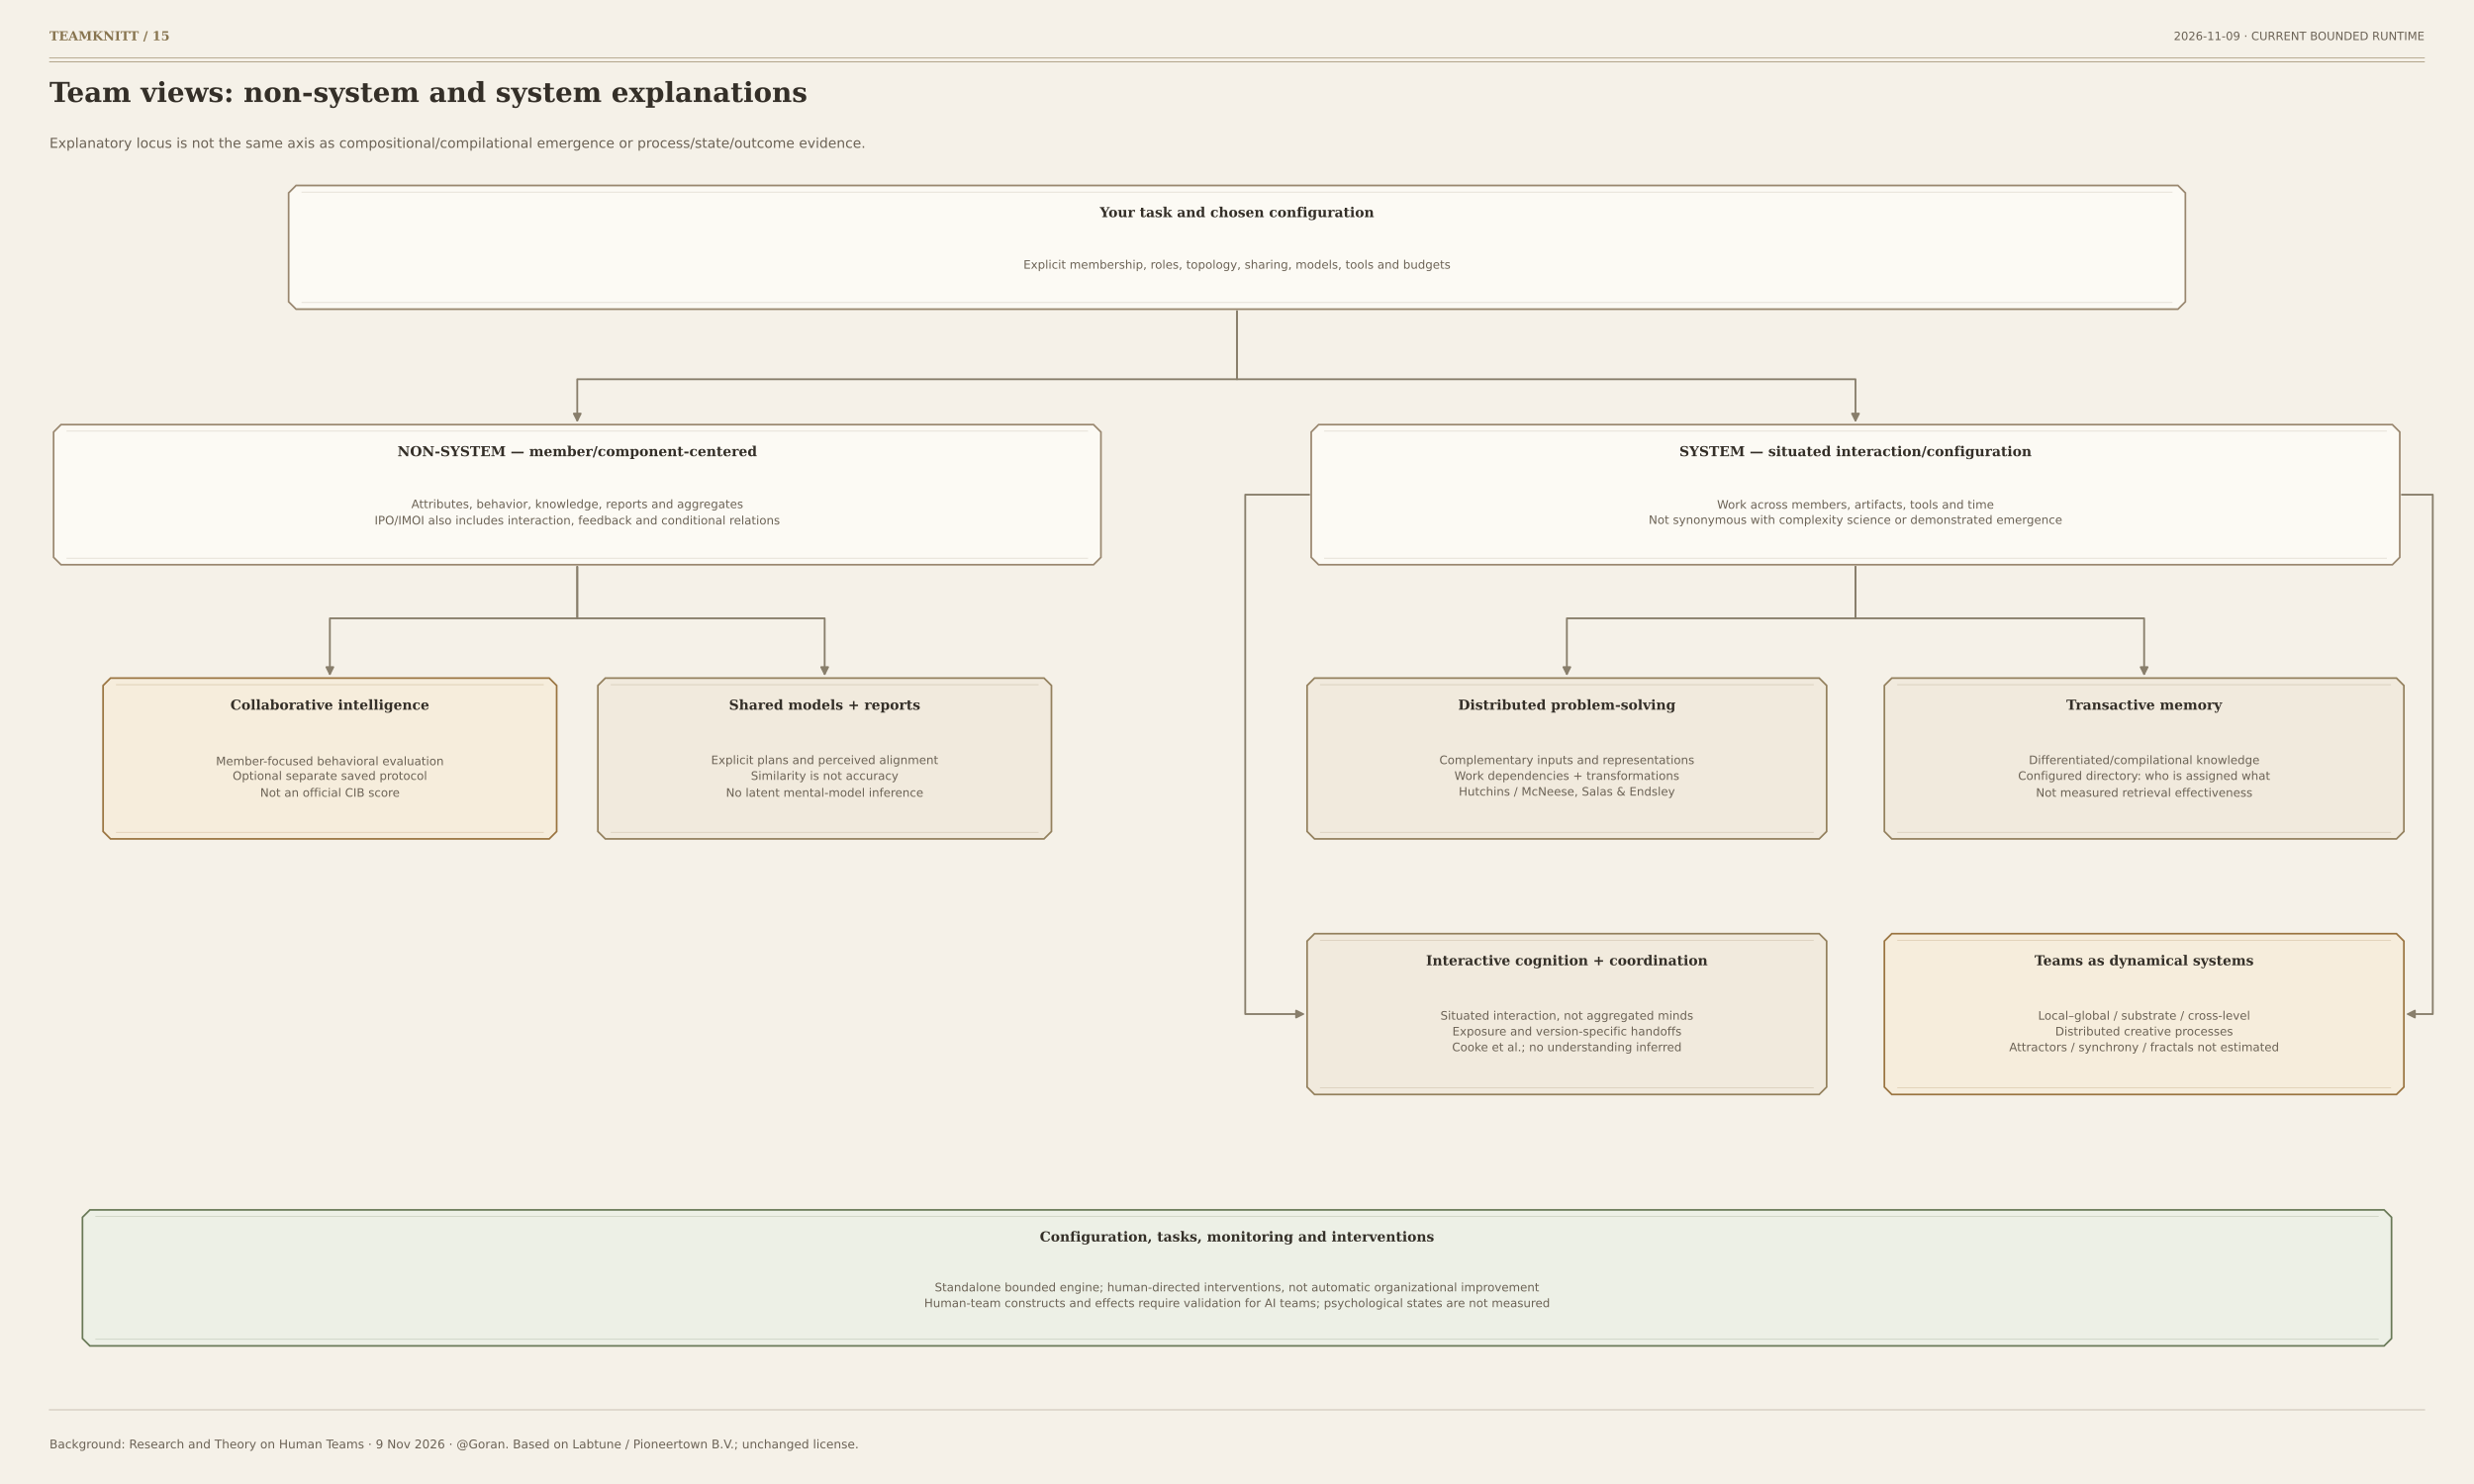
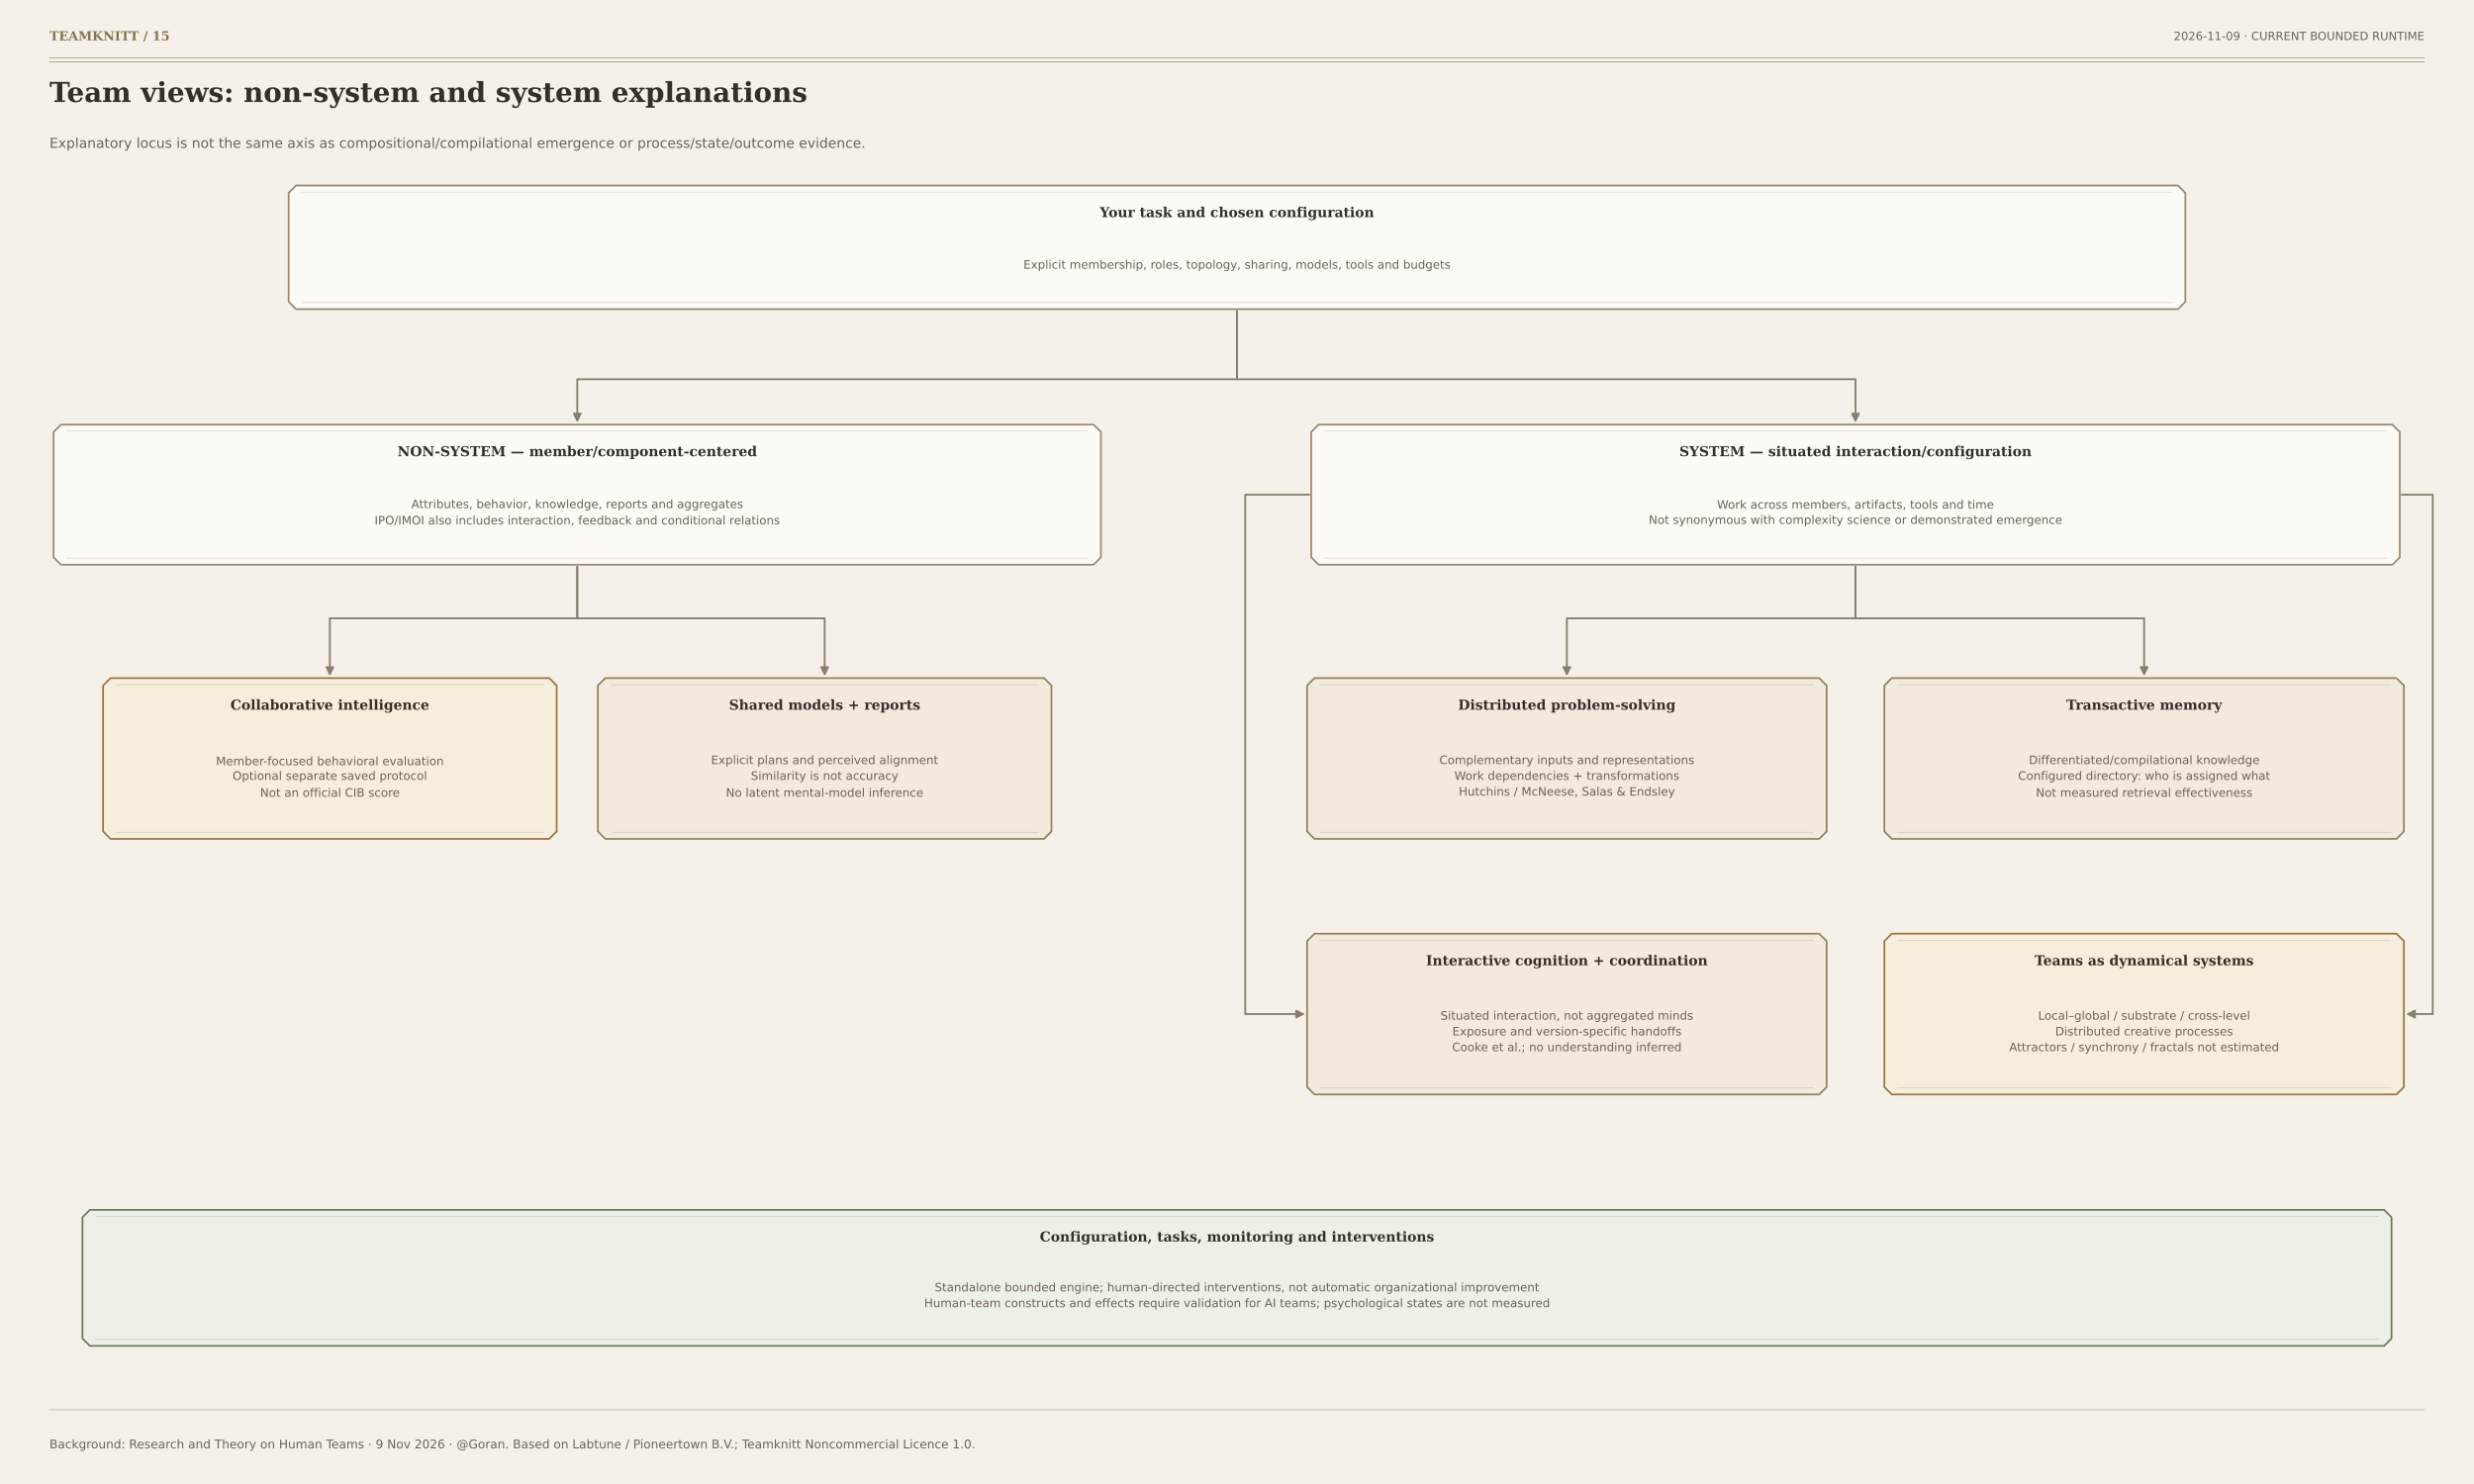
<svg xmlns="http://www.w3.org/2000/svg" width="2160pt" height="1296pt" viewBox="0 0 2160 1296" version="1.1">
  <defs>
    <style type="text/css">*{stroke-linejoin: round; stroke-linecap: butt}</style>
  </defs>
  <g id="figure_1">
    <g id="patch_1">
      <path d="M 0 1296 L 2160 1296 L 2160 0 L 0 0 z " style="fill: #f5f1e8" />
    </g>
    <g id="axes_1">
      <g id="patch_2">
-         <path d="M 1080 271.8 L 1080 331.2 L 504 331.2 L 504 367.211 " clip-path="url(#pc1cae5103c)" style="fill: none; stroke: #887e6b; stroke-width: 1.6; stroke-linecap: round" />
-         <path d="M 507 361.211 L 504 367.211 L 501 361.211 z " clip-path="url(#pc1cae5103c)" style="fill: #887e6b; stroke: #887e6b; stroke-width: 1.6; stroke-linecap: round" />
+         <path d="M 1080 271.8 L 1080 331.2 L 504 331.2 L 504 367.211 " clip-path="url(#p005905602f)" style="fill: none; stroke: #887e6b; stroke-width: 1.6; stroke-linecap: round" />
+         <path d="M 507 361.211 L 504 367.211 L 501 361.211 z " clip-path="url(#p005905602f)" style="fill: #887e6b; stroke: #887e6b; stroke-width: 1.6; stroke-linecap: round" />
      </g>
      <g id="patch_3">
-         <path d="M 1080 271.8 L 1080 331.2 L 1620 331.2 L 1620 367.211 " clip-path="url(#pc1cae5103c)" style="fill: none; stroke: #887e6b; stroke-width: 1.6; stroke-linecap: round" />
-         <path d="M 1623 361.211 L 1620 367.211 L 1617 361.211 z " clip-path="url(#pc1cae5103c)" style="fill: #887e6b; stroke: #887e6b; stroke-width: 1.6; stroke-linecap: round" />
+         <path d="M 1080 271.8 L 1080 331.2 L 1620 331.2 L 1620 367.211 " clip-path="url(#p005905602f)" style="fill: none; stroke: #887e6b; stroke-width: 1.6; stroke-linecap: round" />
+         <path d="M 1623 361.211 L 1620 367.211 L 1617 361.211 z " clip-path="url(#p005905602f)" style="fill: #887e6b; stroke: #887e6b; stroke-width: 1.6; stroke-linecap: round" />
      </g>
      <g id="patch_4">
-         <path d="M 504 495 L 504 540 L 288 540 L 288 588.611 " clip-path="url(#pc1cae5103c)" style="fill: none; stroke: #887e6b; stroke-width: 1.6; stroke-linecap: round" />
-         <path d="M 291 582.611 L 288 588.611 L 285 582.611 z " clip-path="url(#pc1cae5103c)" style="fill: #887e6b; stroke: #887e6b; stroke-width: 1.6; stroke-linecap: round" />
+         <path d="M 504 495 L 504 540 L 288 540 L 288 588.611 " clip-path="url(#p005905602f)" style="fill: none; stroke: #887e6b; stroke-width: 1.6; stroke-linecap: round" />
+         <path d="M 291 582.611 L 288 588.611 L 285 582.611 z " clip-path="url(#p005905602f)" style="fill: #887e6b; stroke: #887e6b; stroke-width: 1.6; stroke-linecap: round" />
      </g>
      <g id="patch_5">
-         <path d="M 504 495 L 504 540 L 720 540 L 720 588.611 " clip-path="url(#pc1cae5103c)" style="fill: none; stroke: #887e6b; stroke-width: 1.6; stroke-linecap: round" />
-         <path d="M 723 582.611 L 720 588.611 L 717 582.611 z " clip-path="url(#pc1cae5103c)" style="fill: #887e6b; stroke: #887e6b; stroke-width: 1.6; stroke-linecap: round" />
+         <path d="M 504 495 L 504 540 L 720 540 L 720 588.611 " clip-path="url(#p005905602f)" style="fill: none; stroke: #887e6b; stroke-width: 1.6; stroke-linecap: round" />
+         <path d="M 723 582.611 L 720 588.611 L 717 582.611 z " clip-path="url(#p005905602f)" style="fill: #887e6b; stroke: #887e6b; stroke-width: 1.6; stroke-linecap: round" />
      </g>
      <g id="patch_6">
-         <path d="M 1620 495 L 1620 540 L 1368 540 L 1368 588.611 " clip-path="url(#pc1cae5103c)" style="fill: none; stroke: #887e6b; stroke-width: 1.6; stroke-linecap: round" />
-         <path d="M 1371 582.611 L 1368 588.611 L 1365 582.611 z " clip-path="url(#pc1cae5103c)" style="fill: #887e6b; stroke: #887e6b; stroke-width: 1.6; stroke-linecap: round" />
+         <path d="M 1620 495 L 1620 540 L 1368 540 L 1368 588.611 " clip-path="url(#p005905602f)" style="fill: none; stroke: #887e6b; stroke-width: 1.6; stroke-linecap: round" />
+         <path d="M 1371 582.611 L 1368 588.611 L 1365 582.611 z " clip-path="url(#p005905602f)" style="fill: #887e6b; stroke: #887e6b; stroke-width: 1.6; stroke-linecap: round" />
      </g>
      <g id="patch_7">
-         <path d="M 1620 495 L 1620 540 L 1872 540 L 1872 588.611 " clip-path="url(#pc1cae5103c)" style="fill: none; stroke: #887e6b; stroke-width: 1.6; stroke-linecap: round" />
-         <path d="M 1875 582.611 L 1872 588.611 L 1869 582.611 z " clip-path="url(#pc1cae5103c)" style="fill: #887e6b; stroke: #887e6b; stroke-width: 1.6; stroke-linecap: round" />
+         <path d="M 1620 495 L 1620 540 L 1872 540 L 1872 588.611 " clip-path="url(#p005905602f)" style="fill: none; stroke: #887e6b; stroke-width: 1.6; stroke-linecap: round" />
+         <path d="M 1875 582.611 L 1872 588.611 L 1869 582.611 z " clip-path="url(#p005905602f)" style="fill: #887e6b; stroke: #887e6b; stroke-width: 1.6; stroke-linecap: round" />
      </g>
      <g id="patch_8">
-         <path d="M 1143 432 L 1087.2 432 L 1087.2 885.6 L 1137.611 885.6 " clip-path="url(#pc1cae5103c)" style="fill: none; stroke: #887e6b; stroke-width: 1.6; stroke-linecap: round" />
-         <path d="M 1131.611 882.6 L 1137.611 885.6 L 1131.611 888.6 z " clip-path="url(#pc1cae5103c)" style="fill: #887e6b; stroke: #887e6b; stroke-width: 1.6; stroke-linecap: round" />
+         <path d="M 1143 432 L 1087.2 432 L 1087.2 885.6 L 1137.611 885.6 " clip-path="url(#p005905602f)" style="fill: none; stroke: #887e6b; stroke-width: 1.6; stroke-linecap: round" />
+         <path d="M 1131.611 882.6 L 1137.611 885.6 L 1131.611 888.6 z " clip-path="url(#p005905602f)" style="fill: #887e6b; stroke: #887e6b; stroke-width: 1.6; stroke-linecap: round" />
      </g>
      <g id="patch_9">
-         <path d="M 2097 432 L 2124 432 L 2124 885.6 L 2102.389 885.6 " clip-path="url(#pc1cae5103c)" style="fill: none; stroke: #887e6b; stroke-width: 1.6; stroke-linecap: round" />
-         <path d="M 2108.389 888.6 L 2102.389 885.6 L 2108.389 882.6 z " clip-path="url(#pc1cae5103c)" style="fill: #887e6b; stroke: #887e6b; stroke-width: 1.6; stroke-linecap: round" />
+         <path d="M 2097 432 L 2124 432 L 2124 885.6 L 2102.389 885.6 " clip-path="url(#p005905602f)" style="fill: none; stroke: #887e6b; stroke-width: 1.6; stroke-linecap: round" />
+         <path d="M 2108.389 888.6 L 2102.389 885.6 L 2108.389 882.6 z " clip-path="url(#p005905602f)" style="fill: #887e6b; stroke: #887e6b; stroke-width: 1.6; stroke-linecap: round" />
      </g>
      <g id="line2d_1">
-         <path d="M 43.2 50.4 L 2116.8 50.4 " clip-path="url(#pc1cae5103c)" style="fill: none; stroke: #87744f; stroke-width: 0.5; stroke-linecap: square" />
+         <path d="M 43.2 50.4 L 2116.8 50.4 " clip-path="url(#p005905602f)" style="fill: none; stroke: #87744f; stroke-width: 0.5; stroke-linecap: square" />
      </g>
      <g id="line2d_2">
-         <path d="M 43.2 54 L 2116.8 54 " clip-path="url(#pc1cae5103c)" style="fill: none; stroke: #87744f; stroke-width: 0.5; stroke-linecap: square" />
+         <path d="M 43.2 54 L 2116.8 54 " clip-path="url(#p005905602f)" style="fill: none; stroke: #87744f; stroke-width: 0.5; stroke-linecap: square" />
      </g>
      <g id="line2d_3">
-         <path d="M 43.2 1231.2 L 2116.8 1231.2 " clip-path="url(#pc1cae5103c)" style="fill: none; stroke: #d2c9bc; stroke-linecap: square" />
+         <path d="M 43.2 1231.2 L 2116.8 1231.2 " clip-path="url(#p005905602f)" style="fill: none; stroke: #d2c9bc; stroke-linecap: square" />
      </g>
      <g id="text_1">
        <text style="font-weight: 700; font-size: 11px; font-family: 'DejaVu Serif'; text-anchor: start; fill: #87744f" x="43.2" y="35.257" transform="rotate(-0 43.2 35.25742)">TEAMKNITT / 15</text>
      </g>
      <g id="text_2">
        <text style="font-size: 10px; font-family: 'DejaVu Sans'; text-anchor: end; fill: #6b6255" x="2116.8" y="34.998" transform="rotate(-0 2116.8 34.99766)">2026-11-09 · CURRENT BOUNDED RUNTIME</text>
      </g>
      <g id="text_3">
        <text style="font-weight: 700; font-size: 24px; font-family: 'DejaVu Serif'; text-anchor: start; fill: #342f28" x="43.2" y="89.035" transform="rotate(-0 43.2 89.03531)">Team views: non-system and system explanations</text>
      </g>
      <g id="text_4">
        <text style="font-size: 12px; font-family: 'DejaVu Sans'; text-anchor: start; fill: #6b6255" x="43.2" y="129.118" transform="rotate(-0 43.2 129.1177)">Explanatory locus is not the same axis as compositional/compilational emergence or process/state/outcome evidence.</text>
      </g>
      <g id="patch_10">
-         <path d="M 258.48 162 L 1901.52 162 L 1908 168.48 L 1908 263.52 L 1901.52 270 L 258.48 270 L 252 263.52 L 252 168.48 z " clip-path="url(#pc1cae5103c)" style="fill: #fcfaf4; stroke: #99876f; stroke-width: 1.5; stroke-linejoin: miter" />
+         <path d="M 258.48 162 L 1901.52 162 L 1908 168.48 L 1908 263.52 L 1901.52 270 L 258.48 270 L 252 263.52 L 252 168.48 z " clip-path="url(#p005905602f)" style="fill: #fcfaf4; stroke: #99876f; stroke-width: 1.5; stroke-linejoin: miter" />
      </g>
      <g id="patch_11">
-         <path d="M 53.28 370.8 L 954.72 370.8 L 961.2 377.28 L 961.2 486.72 L 954.72 493.2 L 53.28 493.2 L 46.8 486.72 L 46.8 377.28 z " clip-path="url(#pc1cae5103c)" style="fill: #fcfaf4; stroke: #99876f; stroke-width: 1.5; stroke-linejoin: miter" />
+         <path d="M 53.28 370.8 L 954.72 370.8 L 961.2 377.28 L 961.2 486.72 L 954.72 493.2 L 53.28 493.2 L 46.8 486.72 L 46.8 377.28 z " clip-path="url(#p005905602f)" style="fill: #fcfaf4; stroke: #99876f; stroke-width: 1.5; stroke-linejoin: miter" />
      </g>
      <g id="patch_12">
-         <path d="M 1151.28 370.8 L 2088.72 370.8 L 2095.2 377.28 L 2095.2 486.72 L 2088.72 493.2 L 1151.28 493.2 L 1144.8 486.72 L 1144.8 377.28 z " clip-path="url(#pc1cae5103c)" style="fill: #fcfaf4; stroke: #99876f; stroke-width: 1.5; stroke-linejoin: miter" />
+         <path d="M 1151.28 370.8 L 2088.72 370.8 L 2095.2 377.28 L 2095.2 486.72 L 2088.72 493.2 L 1151.28 493.2 L 1144.8 486.72 L 1144.8 377.28 z " clip-path="url(#p005905602f)" style="fill: #fcfaf4; stroke: #99876f; stroke-width: 1.5; stroke-linejoin: miter" />
      </g>
      <g id="patch_13">
-         <path d="M 96.48 592.2 L 479.52 592.2 L 486 598.68 L 486 726.12 L 479.52 732.6 L 96.48 732.6 L 90 726.12 L 90 598.68 z " clip-path="url(#pc1cae5103c)" style="fill: #f6eddc; stroke: #9a7440; stroke-width: 1.5; stroke-linejoin: miter" />
+         <path d="M 96.48 592.2 L 479.52 592.2 L 486 598.68 L 486 726.12 L 479.52 732.6 L 96.48 732.6 L 90 726.12 L 90 598.68 z " clip-path="url(#p005905602f)" style="fill: #f6eddc; stroke: #9a7440; stroke-width: 1.5; stroke-linejoin: miter" />
      </g>
      <g id="patch_14">
-         <path d="M 528.48 592.2 L 911.52 592.2 L 918 598.68 L 918 726.12 L 911.52 732.6 L 528.48 732.6 L 522 726.12 L 522 598.68 z " clip-path="url(#pc1cae5103c)" style="fill: #f1eadd; stroke: #93805d; stroke-width: 1.5; stroke-linejoin: miter" />
+         <path d="M 528.48 592.2 L 911.52 592.2 L 918 598.68 L 918 726.12 L 911.52 732.6 L 528.48 732.6 L 522 726.12 L 522 598.68 z " clip-path="url(#p005905602f)" style="fill: #f1eadd; stroke: #93805d; stroke-width: 1.5; stroke-linejoin: miter" />
      </g>
      <g id="patch_15">
-         <path d="M 1147.68 592.2 L 1588.32 592.2 L 1594.8 598.68 L 1594.8 726.12 L 1588.32 732.6 L 1147.68 732.6 L 1141.2 726.12 L 1141.2 598.68 z " clip-path="url(#pc1cae5103c)" style="fill: #f1eadd; stroke: #93805d; stroke-width: 1.5; stroke-linejoin: miter" />
+         <path d="M 1147.68 592.2 L 1588.32 592.2 L 1594.8 598.68 L 1594.8 726.12 L 1588.32 732.6 L 1147.68 732.6 L 1141.2 726.12 L 1141.2 598.68 z " clip-path="url(#p005905602f)" style="fill: #f1eadd; stroke: #93805d; stroke-width: 1.5; stroke-linejoin: miter" />
      </g>
      <g id="patch_16">
-         <path d="M 1651.68 592.2 L 2092.32 592.2 L 2098.8 598.68 L 2098.8 726.12 L 2092.32 732.6 L 1651.68 732.6 L 1645.2 726.12 L 1645.2 598.68 z " clip-path="url(#pc1cae5103c)" style="fill: #f1eadd; stroke: #93805d; stroke-width: 1.5; stroke-linejoin: miter" />
+         <path d="M 1651.68 592.2 L 2092.32 592.2 L 2098.8 598.68 L 2098.8 726.12 L 2092.32 732.6 L 1651.68 732.6 L 1645.2 726.12 L 1645.2 598.68 z " clip-path="url(#p005905602f)" style="fill: #f1eadd; stroke: #93805d; stroke-width: 1.5; stroke-linejoin: miter" />
      </g>
      <g id="patch_17">
-         <path d="M 1147.68 815.4 L 1588.32 815.4 L 1594.8 821.88 L 1594.8 949.32 L 1588.32 955.8 L 1147.68 955.8 L 1141.2 949.32 L 1141.2 821.88 z " clip-path="url(#pc1cae5103c)" style="fill: #f1eadd; stroke: #93805d; stroke-width: 1.5; stroke-linejoin: miter" />
+         <path d="M 1147.68 815.4 L 1588.32 815.4 L 1594.8 821.88 L 1594.8 949.32 L 1588.32 955.8 L 1147.68 955.8 L 1141.2 949.32 L 1141.2 821.88 z " clip-path="url(#p005905602f)" style="fill: #f1eadd; stroke: #93805d; stroke-width: 1.5; stroke-linejoin: miter" />
      </g>
      <g id="patch_18">
-         <path d="M 1651.68 815.4 L 2092.32 815.4 L 2098.8 821.88 L 2098.8 949.32 L 2092.32 955.8 L 1651.68 955.8 L 1645.2 949.32 L 1645.2 821.88 z " clip-path="url(#pc1cae5103c)" style="fill: #f6eddc; stroke: #9a7440; stroke-width: 1.5; stroke-linejoin: miter" />
+         <path d="M 1651.68 815.4 L 2092.32 815.4 L 2098.8 821.88 L 2098.8 949.32 L 2092.32 955.8 L 1651.68 955.8 L 1645.2 949.32 L 1645.2 821.88 z " clip-path="url(#p005905602f)" style="fill: #f6eddc; stroke: #9a7440; stroke-width: 1.5; stroke-linejoin: miter" />
      </g>
      <g id="patch_19">
-         <path d="M 78.48 1056.6 L 2081.52 1056.6 L 2088 1063.08 L 2088 1168.92 L 2081.52 1175.4 L 78.48 1175.4 L 72 1168.92 L 72 1063.08 z " clip-path="url(#pc1cae5103c)" style="fill: #edf0e6; stroke: #697957; stroke-width: 1.5; stroke-linejoin: miter" />
+         <path d="M 78.48 1056.6 L 2081.52 1056.6 L 2088 1063.08 L 2088 1168.92 L 2081.52 1175.4 L 78.48 1175.4 L 72 1168.92 L 72 1063.08 z " clip-path="url(#p005905602f)" style="fill: #edf0e6; stroke: #697957; stroke-width: 1.5; stroke-linejoin: miter" />
      </g>
      <g id="text_5">
-         <text style="font-size: 10.5px; font-family: 'DejaVu Sans'; text-anchor: start; fill: #6b6255" x="43.2" y="1264.888" transform="rotate(-0 43.2 1264.888)">Background: Research and Theory on Human Teams · 9 Nov 2026 · @Goran. Based on Labtune / Pioneertown B.V.; unchanged license.</text>
+         <text style="font-size: 10.5px; font-family: 'DejaVu Sans'; text-anchor: start; fill: #6b6255" x="43.2" y="1264.888" transform="rotate(-0 43.2 1264.888)">Background: Research and Theory on Human Teams · 9 Nov 2026 · @Goran. Based on Labtune / Pioneertown B.V.; Teamknitt Noncommercial Licence 1.0.</text>
      </g>
      <g id="line2d_4">
-         <path d="M 263.52 167.76 L 1896.48 167.76 " clip-path="url(#pc1cae5103c)" style="fill: none; stroke: #99876f; stroke-opacity: 0.35; stroke-width: 0.55; stroke-linecap: square" />
+         <path d="M 263.52 167.76 L 1896.48 167.76 " clip-path="url(#p005905602f)" style="fill: none; stroke: #99876f; stroke-opacity: 0.35; stroke-width: 0.55; stroke-linecap: square" />
      </g>
      <g id="line2d_5">
-         <path d="M 263.52 264.24 L 1896.48 264.24 " clip-path="url(#pc1cae5103c)" style="fill: none; stroke: #99876f; stroke-opacity: 0.35; stroke-width: 0.55; stroke-linecap: square" />
+         <path d="M 263.52 264.24 L 1896.48 264.24 " clip-path="url(#p005905602f)" style="fill: none; stroke: #99876f; stroke-opacity: 0.35; stroke-width: 0.55; stroke-linecap: square" />
      </g>
      <g id="text_6">
        <text style="font-weight: 700; font-size: 12px; font-family: 'DejaVu Serif'; text-anchor: middle; fill: #342f28" x="1080" y="189.598" transform="rotate(-0 1080 189.5977)">Your task and chosen configuration</text>
      </g>
      <g id="text_7">
        <text style="font-size: 10.2px; font-family: 'DejaVu Sans'; text-anchor: middle; fill: #6b6255" x="1080" y="234.655" transform="rotate(-0 1080 234.6546)">Explicit membership, roles, topology, sharing, models, tools and budgets</text>
      </g>
      <g id="line2d_6">
-         <path d="M 58.32 376.56 L 949.68 376.56 " clip-path="url(#pc1cae5103c)" style="fill: none; stroke: #99876f; stroke-opacity: 0.35; stroke-width: 0.55; stroke-linecap: square" />
+         <path d="M 58.32 376.56 L 949.68 376.56 " clip-path="url(#p005905602f)" style="fill: none; stroke: #99876f; stroke-opacity: 0.35; stroke-width: 0.55; stroke-linecap: square" />
      </g>
      <g id="line2d_7">
-         <path d="M 58.32 487.44 L 949.68 487.44 " clip-path="url(#pc1cae5103c)" style="fill: none; stroke: #99876f; stroke-opacity: 0.35; stroke-width: 0.55; stroke-linecap: square" />
+         <path d="M 58.32 487.44 L 949.68 487.44 " clip-path="url(#p005905602f)" style="fill: none; stroke: #99876f; stroke-opacity: 0.35; stroke-width: 0.55; stroke-linecap: square" />
      </g>
      <g id="text_8">
        <text style="font-weight: 700; font-size: 12px; font-family: 'DejaVu Serif'; text-anchor: middle; fill: #342f28" x="504" y="398.398" transform="rotate(-0 504 398.3977)">NON-SYSTEM — member/component-centered</text>
      </g>
      <g id="text_9">
        <text style="font-size: 10.2px; font-family: 'DejaVu Sans'; fill: #6b6255" transform="translate(359.1178 443.7696)">Attributes, behavior, knowledge, reports and aggregates</text>
        <text style="font-size: 10.2px; font-family: 'DejaVu Sans'; fill: #6b6255" transform="translate(327.0236 458.0073)">IPO/IMOI also includes interaction, feedback and conditional relations</text>
      </g>
      <g id="line2d_8">
-         <path d="M 1156.32 376.56 L 2083.68 376.56 " clip-path="url(#pc1cae5103c)" style="fill: none; stroke: #99876f; stroke-opacity: 0.35; stroke-width: 0.55; stroke-linecap: square" />
+         <path d="M 1156.32 376.56 L 2083.68 376.56 " clip-path="url(#p005905602f)" style="fill: none; stroke: #99876f; stroke-opacity: 0.35; stroke-width: 0.55; stroke-linecap: square" />
      </g>
      <g id="line2d_9">
-         <path d="M 1156.32 487.44 L 2083.68 487.44 " clip-path="url(#pc1cae5103c)" style="fill: none; stroke: #99876f; stroke-opacity: 0.35; stroke-width: 0.55; stroke-linecap: square" />
+         <path d="M 1156.32 487.44 L 2083.68 487.44 " clip-path="url(#p005905602f)" style="fill: none; stroke: #99876f; stroke-opacity: 0.35; stroke-width: 0.55; stroke-linecap: square" />
      </g>
      <g id="text_10">
        <text style="font-weight: 700; font-size: 12px; font-family: 'DejaVu Serif'; text-anchor: middle; fill: #342f28" x="1620" y="398.398" transform="rotate(-0 1620 398.3977)">SYSTEM — situated interaction/configuration</text>
      </g>
      <g id="text_11">
        <text style="font-size: 10.2px; font-family: 'DejaVu Sans'; fill: #6b6255" transform="translate(1499.118 444.2373)">Work across members, artifacts, tools and time</text>
        <text style="font-size: 10.2px; font-family: 'DejaVu Sans'; fill: #6b6255" transform="translate(1439.436 457.5396)">Not synonymous with complexity science or demonstrated emergence</text>
      </g>
      <g id="line2d_10">
-         <path d="M 101.52 597.96 L 474.48 597.96 " clip-path="url(#pc1cae5103c)" style="fill: none; stroke: #9a7440; stroke-opacity: 0.35; stroke-width: 0.55; stroke-linecap: square" />
+         <path d="M 101.52 597.96 L 474.48 597.96 " clip-path="url(#p005905602f)" style="fill: none; stroke: #9a7440; stroke-opacity: 0.35; stroke-width: 0.55; stroke-linecap: square" />
      </g>
      <g id="line2d_11">
-         <path d="M 101.52 726.84 L 474.48 726.84 " clip-path="url(#pc1cae5103c)" style="fill: none; stroke: #9a7440; stroke-opacity: 0.35; stroke-width: 0.55; stroke-linecap: square" />
+         <path d="M 101.52 726.84 L 474.48 726.84 " clip-path="url(#p005905602f)" style="fill: none; stroke: #9a7440; stroke-opacity: 0.35; stroke-width: 0.55; stroke-linecap: square" />
      </g>
      <g id="text_12">
        <text style="font-weight: 700; font-size: 12px; font-family: 'DejaVu Serif'; text-anchor: middle; fill: #342f28" x="288" y="619.798" transform="rotate(-0 288 619.7977)">Collaborative intelligence</text>
      </g>
      <g id="text_13">
        <text style="font-size: 10.2px; font-family: 'DejaVu Sans'; fill: #6b6255" transform="translate(188.5277 668.2727)">Member-focused behavioral evaluation</text>
        <text style="font-size: 10.2px; font-family: 'DejaVu Sans'; fill: #6b6255" transform="translate(203.0762 681.0546)">Optional separate saved protocol</text>
        <text style="font-size: 10.2px; font-family: 'DejaVu Sans'; fill: #6b6255" transform="translate(227.1403 695.8127)">Not an official CIB score</text>
      </g>
      <g id="line2d_12">
-         <path d="M 533.52 597.96 L 906.48 597.96 " clip-path="url(#pc1cae5103c)" style="fill: none; stroke: #93805d; stroke-opacity: 0.35; stroke-width: 0.55; stroke-linecap: square" />
+         <path d="M 533.52 597.96 L 906.48 597.96 " clip-path="url(#p005905602f)" style="fill: none; stroke: #93805d; stroke-opacity: 0.35; stroke-width: 0.55; stroke-linecap: square" />
      </g>
      <g id="line2d_13">
-         <path d="M 533.52 726.84 L 906.48 726.84 " clip-path="url(#pc1cae5103c)" style="fill: none; stroke: #93805d; stroke-opacity: 0.35; stroke-width: 0.55; stroke-linecap: square" />
+         <path d="M 533.52 726.84 L 906.48 726.84 " clip-path="url(#p005905602f)" style="fill: none; stroke: #93805d; stroke-opacity: 0.35; stroke-width: 0.55; stroke-linecap: square" />
      </g>
      <g id="text_14">
        <text style="font-weight: 700; font-size: 12px; font-family: 'DejaVu Serif'; text-anchor: middle; fill: #342f28" x="720" y="619.798" transform="rotate(-0 720 619.7977)">Shared models + reports</text>
      </g>
      <g id="text_15">
        <text style="font-size: 10.2px; font-family: 'DejaVu Sans'; fill: #6b6255" transform="translate(620.8401 667.2846)">Explicit plans and perceived alignment</text>
        <text style="font-size: 10.2px; font-family: 'DejaVu Sans'; fill: #6b6255" transform="translate(655.5886 681.0546)">Similarity is not accuracy</text>
        <text style="font-size: 10.2px; font-family: 'DejaVu Sans'; fill: #6b6255" transform="translate(633.8108 695.8127)">No latent mental-model inference</text>
      </g>
      <g id="line2d_14">
-         <path d="M 1152.72 597.96 L 1583.28 597.96 " clip-path="url(#pc1cae5103c)" style="fill: none; stroke: #93805d; stroke-opacity: 0.35; stroke-width: 0.55; stroke-linecap: square" />
+         <path d="M 1152.72 597.96 L 1583.28 597.96 " clip-path="url(#p005905602f)" style="fill: none; stroke: #93805d; stroke-opacity: 0.35; stroke-width: 0.55; stroke-linecap: square" />
      </g>
      <g id="line2d_15">
-         <path d="M 1152.72 726.84 L 1583.28 726.84 " clip-path="url(#pc1cae5103c)" style="fill: none; stroke: #93805d; stroke-opacity: 0.35; stroke-width: 0.55; stroke-linecap: square" />
+         <path d="M 1152.72 726.84 L 1583.28 726.84 " clip-path="url(#p005905602f)" style="fill: none; stroke: #93805d; stroke-opacity: 0.35; stroke-width: 0.55; stroke-linecap: square" />
      </g>
      <g id="text_16">
        <text style="font-weight: 700; font-size: 12px; font-family: 'DejaVu Serif'; text-anchor: middle; fill: #342f28" x="1368" y="619.798" transform="rotate(-0 1368 619.7977)">Distributed problem-solving</text>
      </g>
      <g id="text_17">
        <text style="font-size: 10.2px; font-family: 'DejaVu Sans'; fill: #6b6255" transform="translate(1256.688 667.2846)">Complementary inputs and representations</text>
        <text style="font-size: 10.2px; font-family: 'DejaVu Sans'; fill: #6b6255" transform="translate(1269.79 681.0546)">Work dependencies + transformations</text>
        <text style="font-size: 10.2px; font-family: 'DejaVu Sans'; fill: #6b6255" transform="translate(1273.595 694.8246)">Hutchins / McNeese, Salas &amp; Endsley</text>
      </g>
      <g id="line2d_16">
-         <path d="M 1656.72 597.96 L 2087.28 597.96 " clip-path="url(#pc1cae5103c)" style="fill: none; stroke: #93805d; stroke-opacity: 0.35; stroke-width: 0.55; stroke-linecap: square" />
+         <path d="M 1656.72 597.96 L 2087.28 597.96 " clip-path="url(#p005905602f)" style="fill: none; stroke: #93805d; stroke-opacity: 0.35; stroke-width: 0.55; stroke-linecap: square" />
      </g>
      <g id="line2d_17">
-         <path d="M 1656.72 726.84 L 2087.28 726.84 " clip-path="url(#pc1cae5103c)" style="fill: none; stroke: #93805d; stroke-opacity: 0.35; stroke-width: 0.55; stroke-linecap: square" />
+         <path d="M 1656.72 726.84 L 2087.28 726.84 " clip-path="url(#p005905602f)" style="fill: none; stroke: #93805d; stroke-opacity: 0.35; stroke-width: 0.55; stroke-linecap: square" />
      </g>
      <g id="text_18">
        <text style="font-weight: 700; font-size: 12px; font-family: 'DejaVu Serif'; text-anchor: middle; fill: #342f28" x="1872" y="619.798" transform="rotate(-0 1872 619.7977)">Transactive memory</text>
      </g>
      <g id="text_19">
        <text style="font-size: 10.2px; font-family: 'DejaVu Sans'; fill: #6b6255" transform="translate(1771.349 667.2846)">Differentiated/compilational knowledge</text>
        <text style="font-size: 10.2px; font-family: 'DejaVu Sans'; fill: #6b6255" transform="translate(1761.951 681.0546)">Configured directory: who is assigned what</text>
        <text style="font-size: 10.2px; font-family: 'DejaVu Sans'; fill: #6b6255" transform="translate(1777.538 695.8127)">Not measured retrieval effectiveness</text>
      </g>
      <g id="line2d_18">
-         <path d="M 1152.72 821.16 L 1583.28 821.16 " clip-path="url(#pc1cae5103c)" style="fill: none; stroke: #93805d; stroke-opacity: 0.35; stroke-width: 0.55; stroke-linecap: square" />
+         <path d="M 1152.72 821.16 L 1583.28 821.16 " clip-path="url(#p005905602f)" style="fill: none; stroke: #93805d; stroke-opacity: 0.35; stroke-width: 0.55; stroke-linecap: square" />
      </g>
      <g id="line2d_19">
-         <path d="M 1152.72 950.04 L 1583.28 950.04 " clip-path="url(#pc1cae5103c)" style="fill: none; stroke: #93805d; stroke-opacity: 0.35; stroke-width: 0.55; stroke-linecap: square" />
+         <path d="M 1152.72 950.04 L 1583.28 950.04 " clip-path="url(#p005905602f)" style="fill: none; stroke: #93805d; stroke-opacity: 0.35; stroke-width: 0.55; stroke-linecap: square" />
      </g>
      <g id="text_20">
        <text style="font-weight: 700; font-size: 12px; font-family: 'DejaVu Serif'; text-anchor: middle; fill: #342f28" x="1368" y="842.998" transform="rotate(-0 1368 842.9977)">Interactive cognition + coordination</text>
      </g>
      <g id="text_21">
        <text style="font-size: 10.2px; font-family: 'DejaVu Sans'; fill: #6b6255" transform="translate(1257.603 890.4846)">Situated interaction, not aggregated minds</text>
        <text style="font-size: 10.2px; font-family: 'DejaVu Sans'; fill: #6b6255" transform="translate(1268.024 904.2546)">Exposure and version-specific handoffs</text>
        <text style="font-size: 10.2px; font-family: 'DejaVu Sans'; fill: #6b6255" transform="translate(1267.788 918.0246)">Cooke et al.; no understanding inferred</text>
      </g>
      <g id="line2d_20">
-         <path d="M 1656.72 821.16 L 2087.28 821.16 " clip-path="url(#pc1cae5103c)" style="fill: none; stroke: #9a7440; stroke-opacity: 0.35; stroke-width: 0.55; stroke-linecap: square" />
+         <path d="M 1656.72 821.16 L 2087.28 821.16 " clip-path="url(#p005905602f)" style="fill: none; stroke: #9a7440; stroke-opacity: 0.35; stroke-width: 0.55; stroke-linecap: square" />
      </g>
      <g id="line2d_21">
-         <path d="M 1656.72 950.04 L 2087.28 950.04 " clip-path="url(#pc1cae5103c)" style="fill: none; stroke: #9a7440; stroke-opacity: 0.35; stroke-width: 0.55; stroke-linecap: square" />
+         <path d="M 1656.72 950.04 L 2087.28 950.04 " clip-path="url(#p005905602f)" style="fill: none; stroke: #9a7440; stroke-opacity: 0.35; stroke-width: 0.55; stroke-linecap: square" />
      </g>
      <g id="text_22">
        <text style="font-weight: 700; font-size: 12px; font-family: 'DejaVu Serif'; text-anchor: middle; fill: #342f28" x="1872" y="842.998" transform="rotate(-0 1872 842.9977)">Teams as dynamical systems</text>
      </g>
      <g id="text_23">
        <text style="font-size: 10.2px; font-family: 'DejaVu Sans'; fill: #6b6255" transform="translate(1779.423 890.4846)">Local–global / substrate / cross-level</text>
        <text style="font-size: 10.2px; font-family: 'DejaVu Sans'; fill: #6b6255" transform="translate(1794.382 904.2546)">Distributed creative processes</text>
        <text style="font-size: 10.2px; font-family: 'DejaVu Sans'; fill: #6b6255" transform="translate(1754.191 918.0246)">Attractors / synchrony / fractals not estimated</text>
      </g>
      <g id="line2d_22">
-         <path d="M 83.52 1062.36 L 2076.48 1062.36 " clip-path="url(#pc1cae5103c)" style="fill: none; stroke: #697957; stroke-opacity: 0.35; stroke-width: 0.55; stroke-linecap: square" />
+         <path d="M 83.52 1062.36 L 2076.48 1062.36 " clip-path="url(#p005905602f)" style="fill: none; stroke: #697957; stroke-opacity: 0.35; stroke-width: 0.55; stroke-linecap: square" />
      </g>
      <g id="line2d_23">
-         <path d="M 83.52 1169.64 L 2076.48 1169.64 " clip-path="url(#pc1cae5103c)" style="fill: none; stroke: #697957; stroke-opacity: 0.35; stroke-width: 0.55; stroke-linecap: square" />
+         <path d="M 83.52 1169.64 L 2076.48 1169.64 " clip-path="url(#p005905602f)" style="fill: none; stroke: #697957; stroke-opacity: 0.35; stroke-width: 0.55; stroke-linecap: square" />
      </g>
      <g id="text_24">
        <text style="font-weight: 700; font-size: 12px; font-family: 'DejaVu Serif'; text-anchor: middle; fill: #342f28" x="1080" y="1084.198" transform="rotate(-0 1080 1084.198)">Configuration, tasks, monitoring and interventions</text>
      </g>
      <g id="text_25">
        <text style="font-size: 10.2px; font-family: 'DejaVu Sans'; fill: #6b6255" transform="translate(816.0981 1127.77)">Standalone bounded engine; human-directed interventions, not automatic organizational improvement</text>
        <text style="font-size: 10.2px; font-family: 'DejaVu Sans'; fill: #6b6255" transform="translate(806.903 1141.54)">Human-team constructs and effects require validation for AI teams; psychological states are not measured</text>
      </g>
    </g>
  </g>
  <defs>
-     <clipPath id="pc1cae5103c">
+     <clipPath id="p005905602f">
      <rect x="0" y="0" width="2160" height="1296" />
    </clipPath>
  </defs>
</svg>
